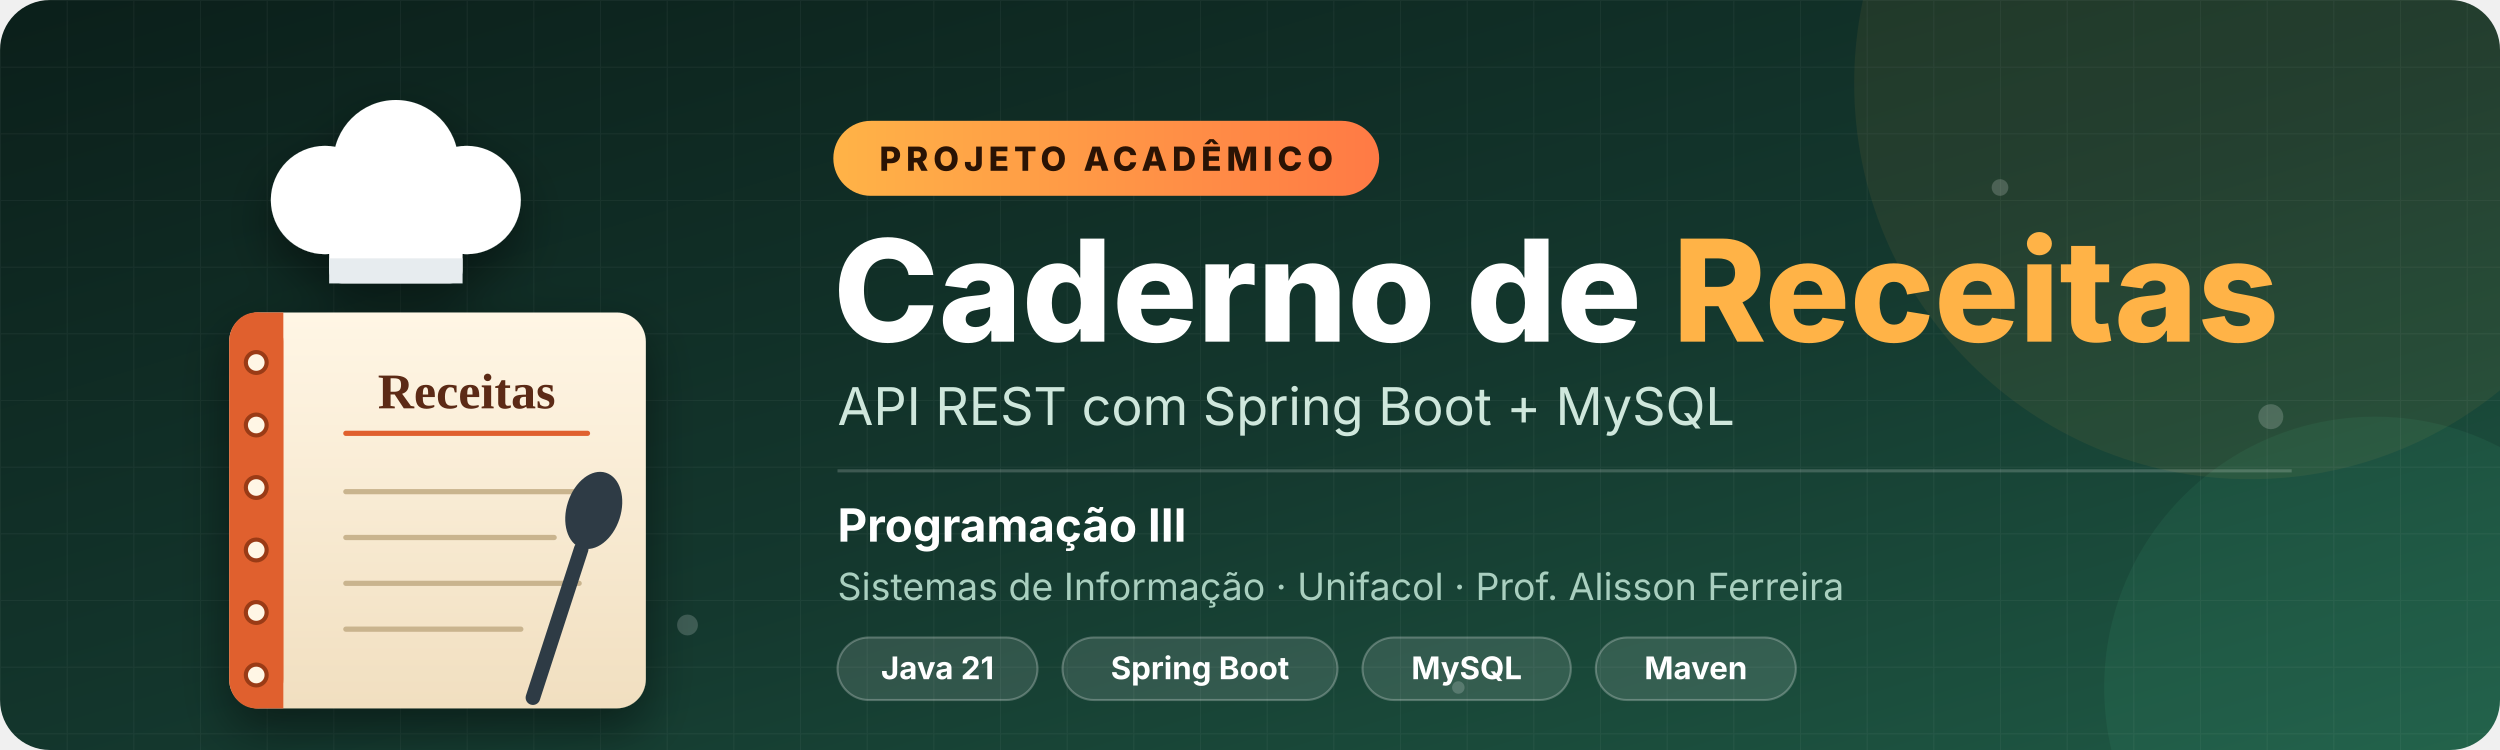
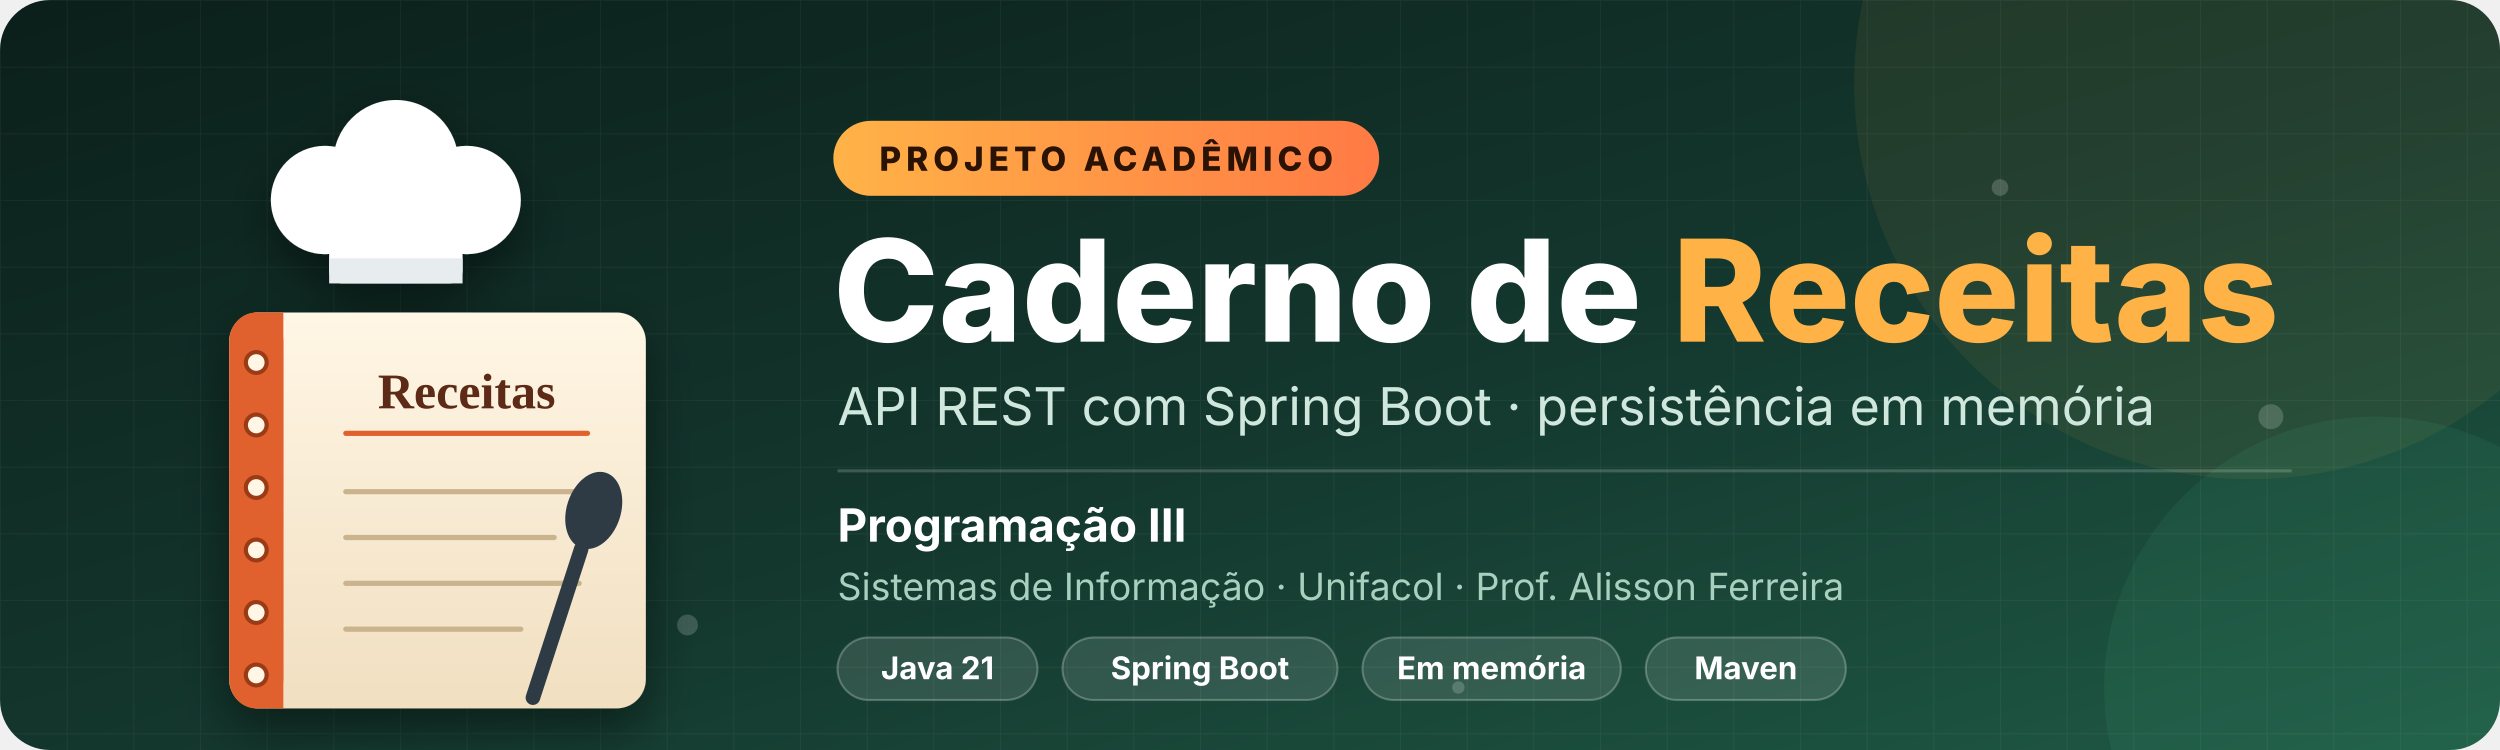
<svg xmlns="http://www.w3.org/2000/svg" viewBox="0 0 1200 360" width="1200" height="360" role="img" aria-labelledby="t d">
  <defs>
    <linearGradient id="bg" x1="0" y1="0" x2="1" y2="1">
      <stop offset="0" stop-color="#0b1f1a" />
      <stop offset="0.55" stop-color="#14382e" />
      <stop offset="1" stop-color="#1f5a45" />
    </linearGradient>
    <linearGradient id="accent" x1="0" y1="0" x2="1" y2="0">
      <stop offset="0" stop-color="#ffb347" />
      <stop offset="1" stop-color="#ff7a45" />
    </linearGradient>
    <linearGradient id="paper" x1="0" y1="0" x2="0" y2="1">
      <stop offset="0" stop-color="#fff6e5" />
      <stop offset="1" stop-color="#f1dfc0" />
    </linearGradient>
    <pattern id="grid" width="32" height="32" patternUnits="userSpaceOnUse">
      <path d="M32 0H0V32" fill="none" stroke="#ffffff" stroke-opacity="0.045" stroke-width="1" />
    </pattern>
    <filter id="shadow" x="-20%" y="-20%" width="140%" height="150%">
      <feDropShadow dx="0" dy="10" stdDeviation="12" flood-color="#000" flood-opacity="0.45" />
    </filter>
    <clipPath id="card">
      <rect width="1200" height="360" rx="24" />
    </clipPath>
  </defs>
  <g clip-path="url(#card)">
    <rect width="1200" height="360" fill="url(#bg)" />
    <rect width="1200" height="360" fill="url(#grid)" />
    <circle cx="1080" cy="40" r="190" fill="#ffb347" opacity="0.07" />
    <circle cx="1140" cy="330" r="130" fill="#5ee0a0" opacity="0.07" />
    <g fill="#ffffff" opacity="0.18">
      <circle cx="330" cy="300" r="5">
        <animate attributeName="cy" values="300;240;300" dur="5s" repeatCount="indefinite" />
      </circle>
      <circle cx="960" cy="90" r="4">
        <animate attributeName="cy" values="90;60;90" dur="4s" repeatCount="indefinite" />
      </circle>
      <circle cx="1090" cy="200" r="6">
        <animate attributeName="cy" values="200;160;200" dur="6s" repeatCount="indefinite" />
      </circle>
      <circle cx="700" cy="330" r="3">
        <animate attributeName="cy" values="330;300;330" dur="3.5s" repeatCount="indefinite" />
      </circle>
    </g>
    <g transform="translate(70 40)" filter="url(#shadow)">
      <g>
        <circle cx="120" cy="38" r="30" fill="#ffffff" />
        <circle cx="86" cy="56" r="26" fill="#ffffff" />
        <circle cx="154" cy="56" r="26" fill="#ffffff" />
        <rect x="88" y="56" width="64" height="40" rx="6" fill="#ffffff" />
        <rect x="88" y="84" width="64" height="12" fill="#e7ecef" />
        <animateTransform attributeName="transform" type="translate" values="0 0;0 -5;0 0" dur="3.2s" repeatCount="indefinite" />
      </g>
      <rect x="40" y="110" width="200" height="190" rx="14" fill="url(#paper)" />
      <rect x="40" y="110" width="26" height="190" rx="14" fill="#e0612f" />
      <rect x="52" y="110" width="14" height="190" fill="#e0612f" />
      <g fill="#fff6e5" stroke="#9a3b16" stroke-width="2">
        <circle cx="53" cy="134" r="5" />
        <circle cx="53" cy="164" r="5" />
        <circle cx="53" cy="194" r="5" />
        <circle cx="53" cy="224" r="5" />
        <circle cx="53" cy="254" r="5" />
        <circle cx="53" cy="284" r="5" />
      </g>
      <text x="154" y="156" text-anchor="middle" font-family="Georgia, 'Times New Roman', serif" font-size="24" font-weight="700" fill="#5b2a14">Receitas</text>
      <path d="M96 168H212" stroke="#e0612f" stroke-width="2.5" stroke-linecap="round" />
      <g stroke="#c9b48e" stroke-width="2.5" stroke-linecap="round">
        <path d="M96 196H212" />
        <path d="M96 218H196" />
        <path d="M96 240H208" />
        <path d="M96 262H180" />
      </g>
      <g transform="translate(215 205) rotate(18)" fill="#2d3b45">
        <ellipse cx="0" cy="0" rx="13" ry="19" />
        <rect x="-3.5" y="16" width="7" height="82" rx="3.5" />
      </g>
    </g>
    <g font-family="'Segoe UI', Inter, Roboto, Helvetica, Arial, sans-serif">
      <rect x="400" y="58" width="262" height="36" rx="18" fill="url(#accent)" />
      <text x="531" y="82" text-anchor="middle" font-size="16" font-weight="800" letter-spacing="2.4" fill="#2a1304">PROJETO ACADÊMICO</text>
      <text x="400" y="164" font-size="68" font-weight="800" fill="#ffffff">Caderno de <tspan fill="#ffb347">Receitas</tspan>
      </text>
-       <text x="402" y="204" font-size="25" fill="#cfe7dc">API REST com Spring Boot + MySQL</text>
+       <text x="402" y="204" font-size="25" fill="#cfe7dc">API REST com Spring Boot · persistência em memória</text>
      <path d="M402 226H1100" stroke="#ffffff" stroke-opacity="0.18" stroke-width="1.5" />
      <text x="402" y="260" font-size="22" font-weight="700" fill="#ffffff">Programação III</text>
      <text x="402" y="288" font-size="18" fill="#a9cfbf">Sistemas de Informação · Unifacol · Prof. Alisson Ferreira</text>
      <g font-size="15" font-weight="700" text-anchor="middle">
        <rect x="402" y="306" width="96" height="30" rx="15" fill="#ffffff" fill-opacity="0.12" stroke="#ffffff" stroke-opacity="0.25" />
        <text x="450" y="326" fill="#ffffff">Java 21</text>
        <rect x="510" y="306" width="132" height="30" rx="15" fill="#ffffff" fill-opacity="0.12" stroke="#ffffff" stroke-opacity="0.25" />
        <text x="576" y="326" fill="#ffffff">Spring Boot</text>
-         <rect x="654" y="306" width="100" height="30" rx="15" fill="#ffffff" fill-opacity="0.12" stroke="#ffffff" stroke-opacity="0.25" />
-         <text x="704" y="326" fill="#ffffff">MySQL</text>
-         <rect x="766" y="306" width="96" height="30" rx="15" fill="#ffffff" fill-opacity="0.12" stroke="#ffffff" stroke-opacity="0.25" />
-         <text x="814" y="326" fill="#ffffff">Maven</text>
+         <rect x="654" y="306" width="124" height="30" rx="15" fill="#ffffff" fill-opacity="0.12" stroke="#ffffff" stroke-opacity="0.25" />
+         <text x="716" y="326" fill="#ffffff">Em memória</text>
+         <rect x="790" y="306" width="96" height="30" rx="15" fill="#ffffff" fill-opacity="0.12" stroke="#ffffff" stroke-opacity="0.25" />
+         <text x="838" y="326" fill="#ffffff">Maven</text>
      </g>
    </g>
  </g>
</svg>
